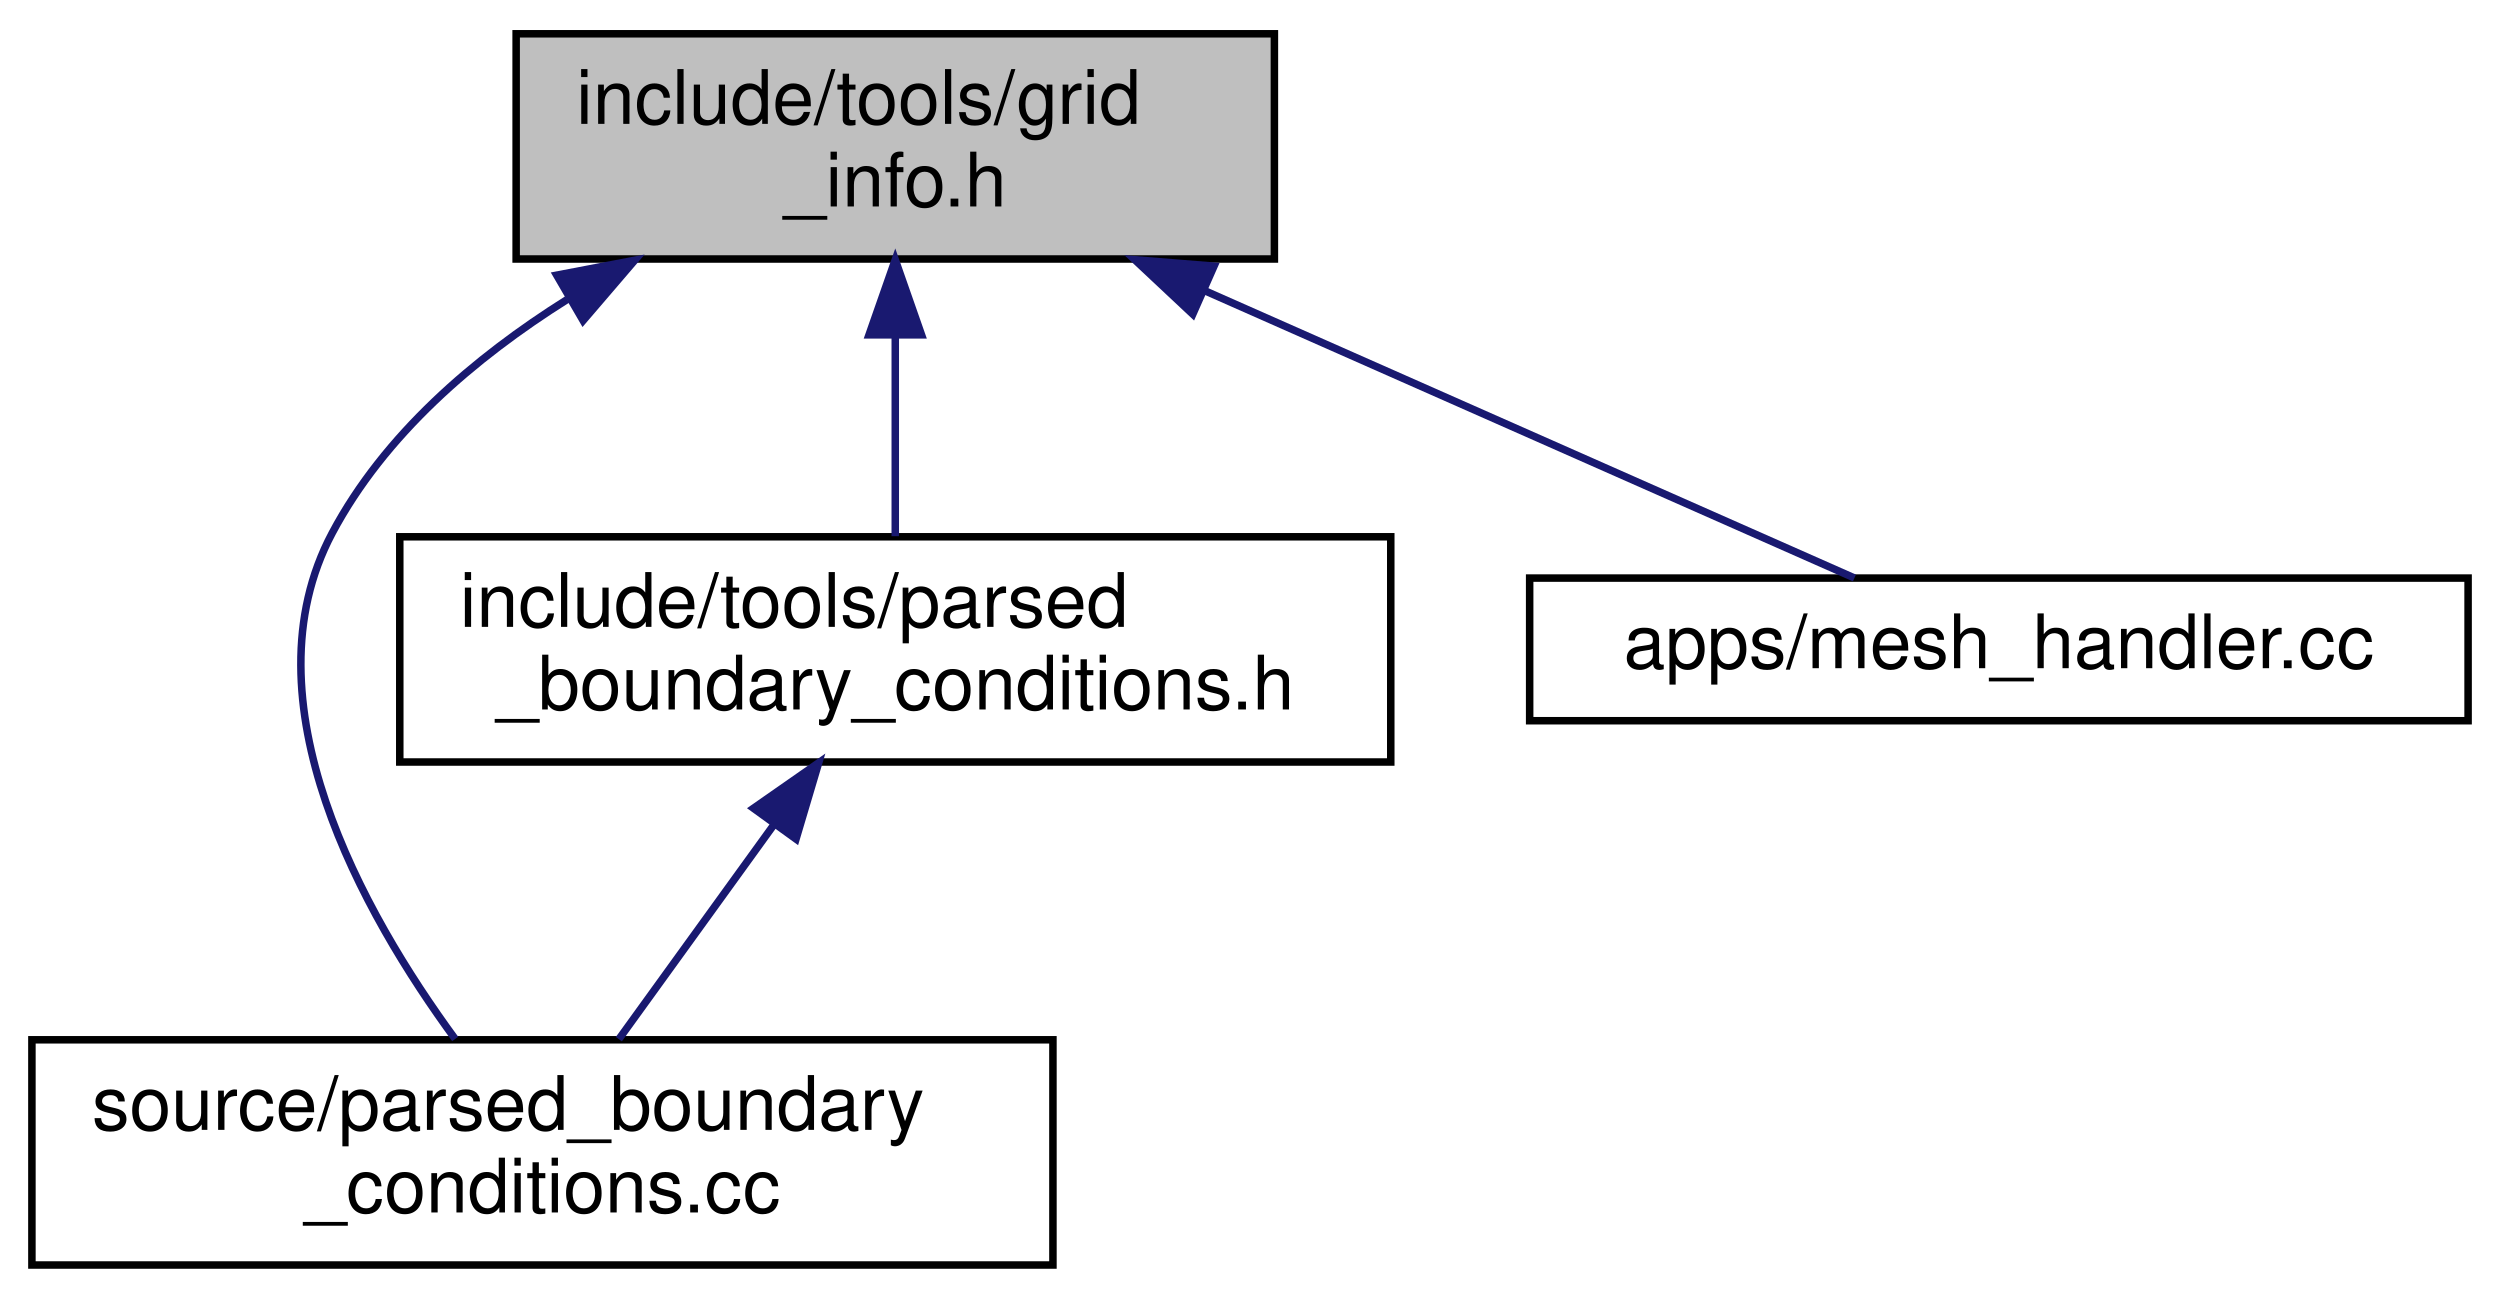
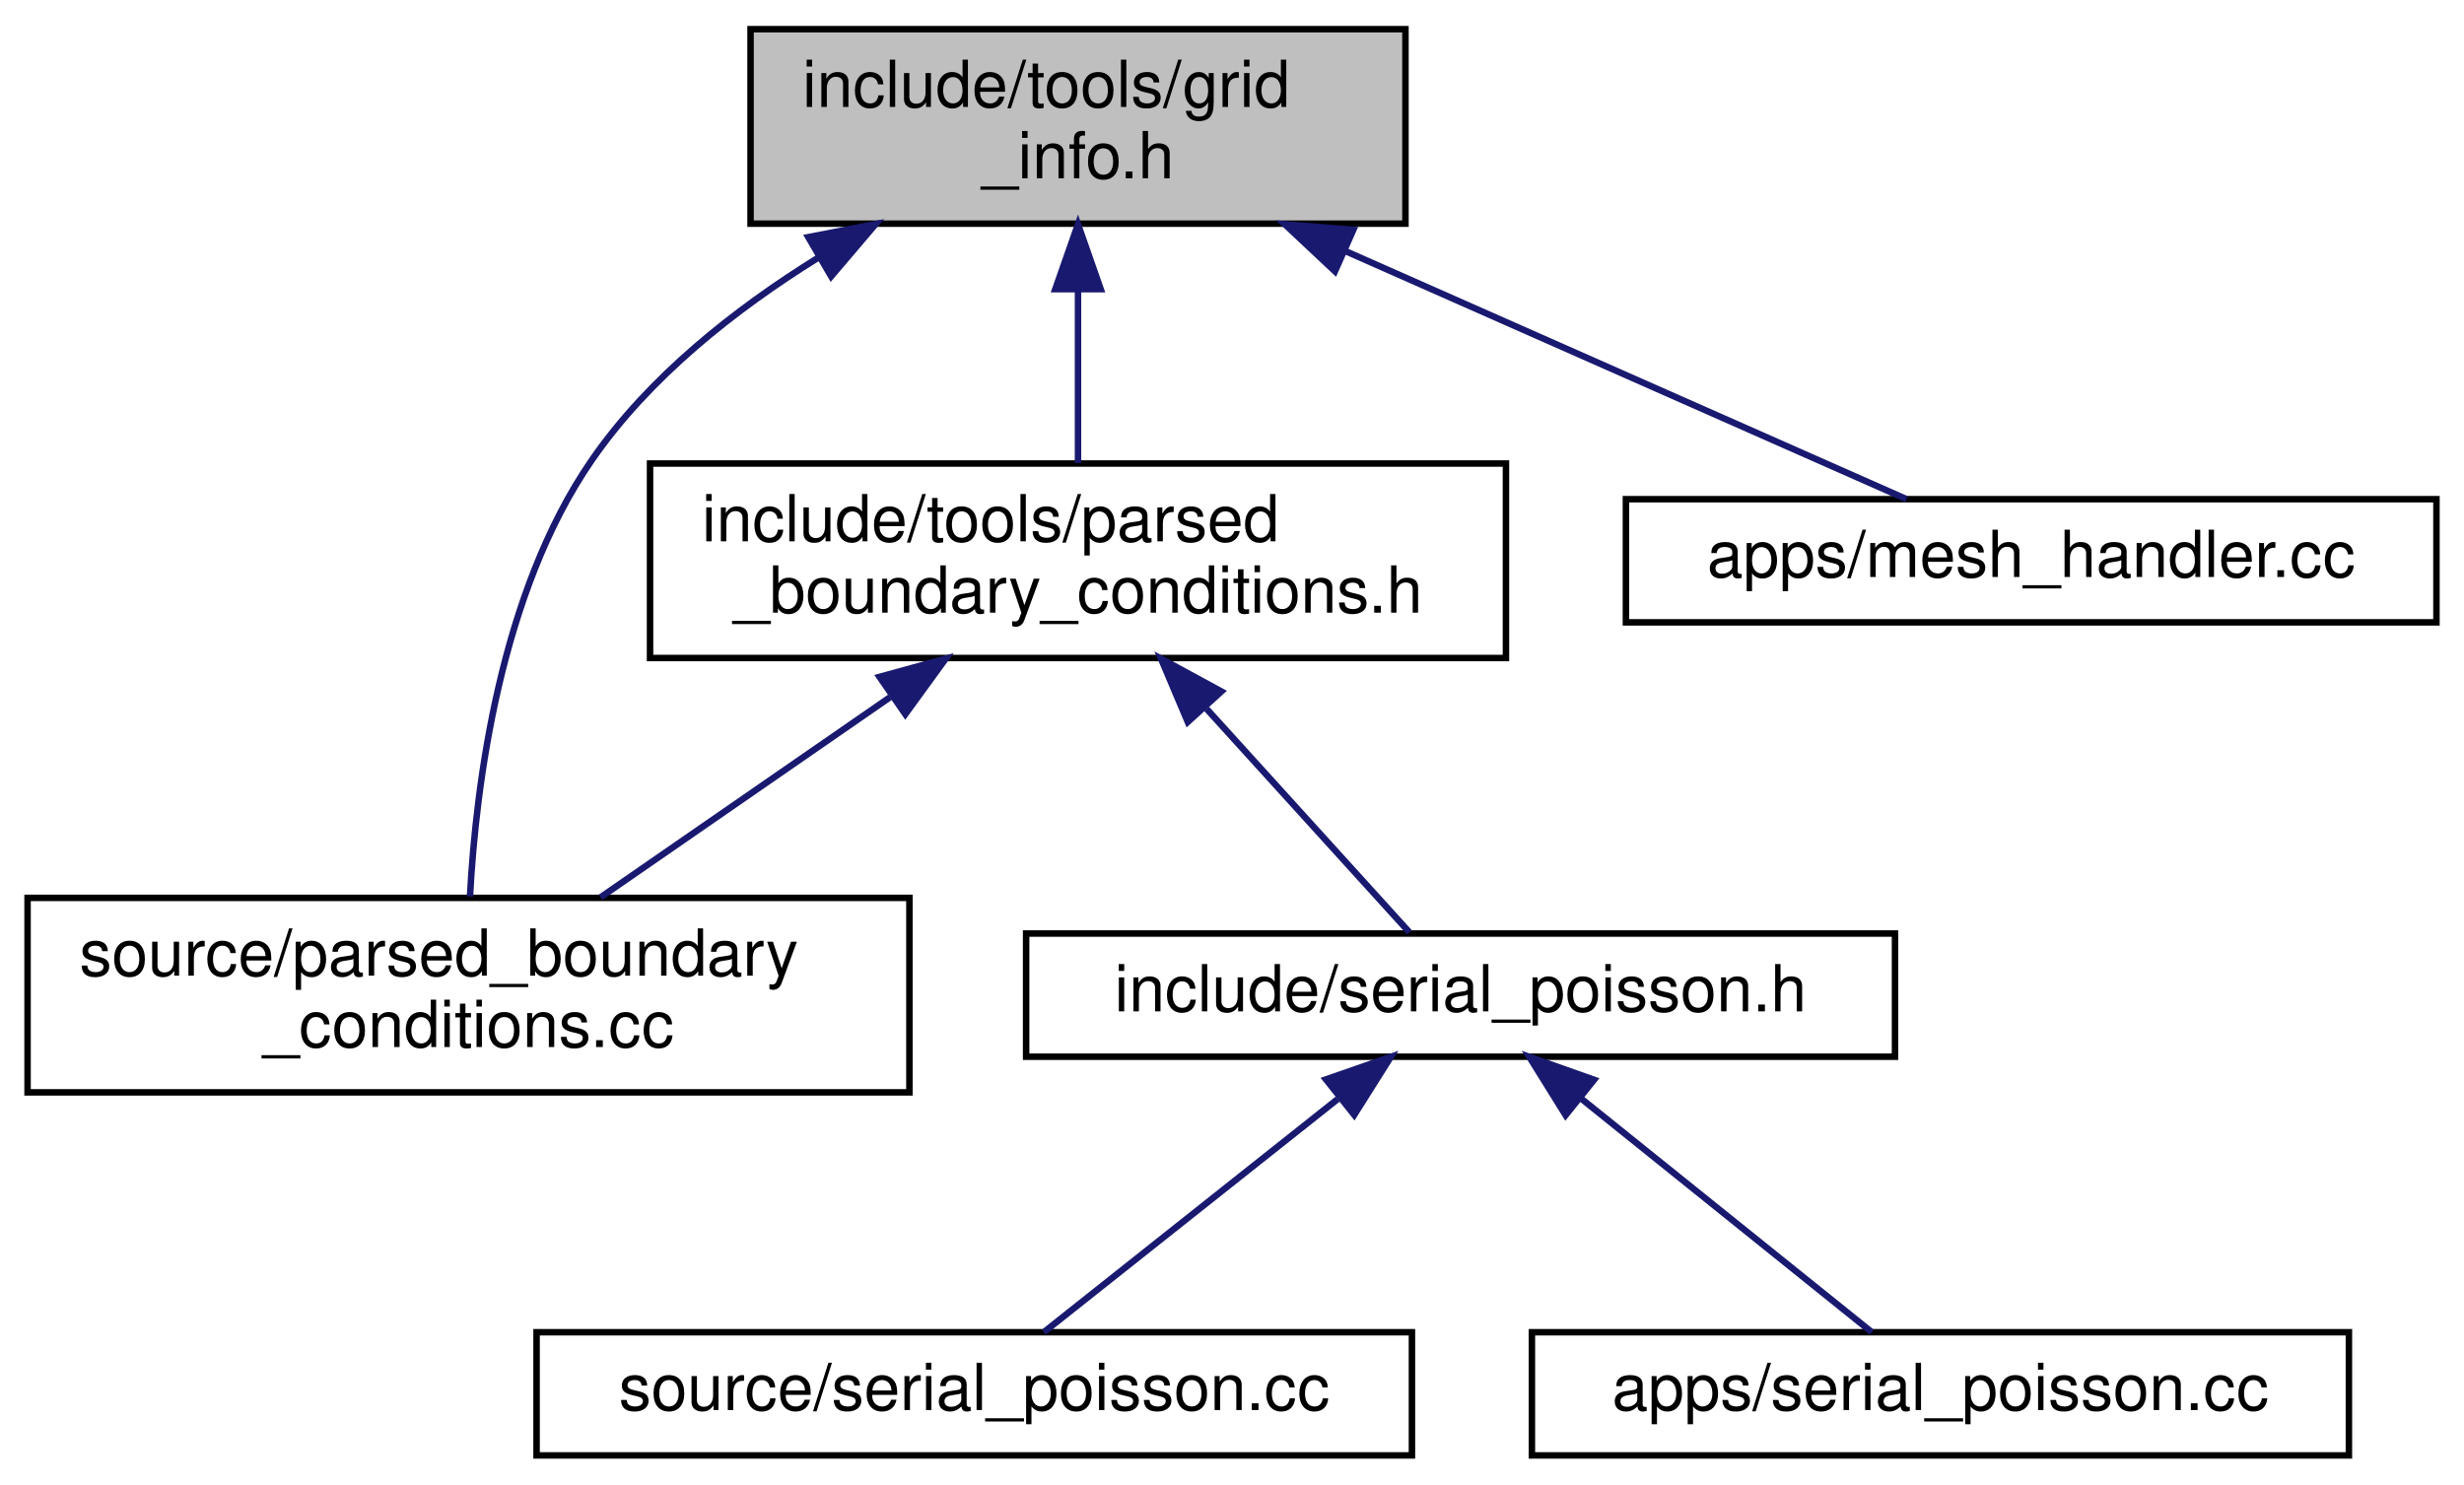
- <svg xmlns="http://www.w3.org/2000/svg" xmlns:xlink="http://www.w3.org/1999/xlink" width="333pt" height="173pt" viewBox="0.00 0.00 332.50 173.00">
-   <g id="graph0" class="graph" transform="scale(1 1) rotate(0) translate(4 169)">
+ <svg xmlns="http://www.w3.org/2000/svg" xmlns:xlink="http://www.w3.org/1999/xlink" width="380pt" height="229pt" viewBox="0.00 0.00 379.50 229.00">
+   <g id="graph0" class="graph" transform="scale(1 1) rotate(0) translate(4 225)">
    <g id="node1" class="node">
      <g id="a_node1">
        <a xlink:title=" ">
-           <polygon fill="#bfbfbf" stroke="black" points="64.5,-134.5 64.5,-164.5 165.5,-164.5 165.5,-134.5 64.5,-134.5" />
-           <text text-anchor="start" x="72.5" y="-152.5" font-family="Helvetica,sans-Serif" font-size="10.00">include/tools/grid</text>
-           <text text-anchor="middle" x="115" y="-141.5" font-family="Helvetica,sans-Serif" font-size="10.00">_info.h</text>
+           <polygon fill="#bfbfbf" stroke="black" points="111.5,-190.5 111.5,-220.5 212.5,-220.5 212.5,-190.5 111.5,-190.5" />
+           <text text-anchor="start" x="119.5" y="-208.5" font-family="Helvetica,sans-Serif" font-size="10.00">include/tools/grid</text>
+           <text text-anchor="middle" x="162" y="-197.5" font-family="Helvetica,sans-Serif" font-size="10.00">_info.h</text>
        </a>
      </g>
    </g>
    <g id="node2" class="node">
      <g id="a_node2">
        <a xlink:href="parsed__boundary__conditions_8cc.html" target="_top" xlink:title=" ">
-           <polygon fill="none" stroke="black" points="0,-0.5 0,-30.5 136,-30.5 136,-0.5 0,-0.5" />
-           <text text-anchor="start" x="8" y="-18.5" font-family="Helvetica,sans-Serif" font-size="10.00">source/parsed_boundary</text>
-           <text text-anchor="middle" x="68" y="-7.5" font-family="Helvetica,sans-Serif" font-size="10.00">_conditions.cc</text>
+           <polygon fill="none" stroke="black" points="0,-56.5 0,-86.5 136,-86.5 136,-56.5 0,-56.5" />
+           <text text-anchor="start" x="8" y="-74.5" font-family="Helvetica,sans-Serif" font-size="10.00">source/parsed_boundary</text>
+           <text text-anchor="middle" x="68" y="-63.5" font-family="Helvetica,sans-Serif" font-size="10.00">_conditions.cc</text>
        </a>
      </g>
    </g>
    <g id="edge1" class="edge">
-       <path fill="none" stroke="midnightblue" d="M71.3,-129.11C58.92,-121.33 46.94,-111.05 40,-98 28.12,-75.68 44.13,-47.31 56.38,-30.61" />
-       <polygon fill="midnightblue" stroke="midnightblue" points="69.9,-132.35 80.31,-134.34 73.42,-126.3 69.9,-132.35" />
+       <path fill="none" stroke="midnightblue" d="M121.98,-185.28C109.07,-177.27 95.83,-166.81 87,-154 72.9,-133.55 69.16,-104.05 68.23,-86.72" />
+       <polygon fill="midnightblue" stroke="midnightblue" points="120.4,-188.42 130.8,-190.44 123.93,-182.37 120.4,-188.42" />
    </g>
    <g id="node3" class="node">
      <g id="a_node3">
        <a xlink:href="parsed__boundary__conditions_8h.html" target="_top" xlink:title=" ">
-           <polygon fill="none" stroke="black" points="49,-67.5 49,-97.5 181,-97.5 181,-67.5 49,-67.5" />
-           <text text-anchor="start" x="57" y="-85.5" font-family="Helvetica,sans-Serif" font-size="10.00">include/tools/parsed</text>
-           <text text-anchor="middle" x="115" y="-74.5" font-family="Helvetica,sans-Serif" font-size="10.00">_boundary_conditions.h</text>
+           <polygon fill="none" stroke="black" points="96,-123.5 96,-153.5 228,-153.5 228,-123.5 96,-123.5" />
+           <text text-anchor="start" x="104" y="-141.5" font-family="Helvetica,sans-Serif" font-size="10.00">include/tools/parsed</text>
+           <text text-anchor="middle" x="162" y="-130.5" font-family="Helvetica,sans-Serif" font-size="10.00">_boundary_conditions.h</text>
        </a>
      </g>
    </g>
    <g id="edge2" class="edge">
-       <path fill="none" stroke="midnightblue" d="M115,-124.11C115,-115.15 115,-105.32 115,-97.58" />
-       <polygon fill="midnightblue" stroke="midnightblue" points="111.5,-124.4 115,-134.4 118.5,-124.4 111.5,-124.4" />
+       <path fill="none" stroke="midnightblue" d="M162,-180.11C162,-171.15 162,-161.32 162,-153.58" />
+       <polygon fill="midnightblue" stroke="midnightblue" points="158.5,-180.4 162,-190.4 165.5,-180.4 158.5,-180.4" />
+     </g>
+     <g id="node7" class="node">
+       <g id="a_node7">
+         <a xlink:href="mesh__handler_8cc.html" target="_top" xlink:title=" ">
+           <polygon fill="none" stroke="black" points="246.5,-129 246.5,-148 371.5,-148 371.5,-129 246.5,-129" />
+           <text text-anchor="middle" x="309" y="-136" font-family="Helvetica,sans-Serif" font-size="10.00">apps/mesh_handler.cc</text>
+         </a>
+       </g>
+     </g>
+     <g id="edge7" class="edge">
+       <path fill="none" stroke="midnightblue" d="M203.17,-186.3C231.52,-173.76 267.88,-157.68 289.76,-148.01" />
+       <polygon fill="midnightblue" stroke="midnightblue" points="201.63,-183.15 193.9,-190.4 204.46,-189.55 201.63,-183.15" />
+     </g>
+     <g id="edge3" class="edge">
+       <path fill="none" stroke="midnightblue" d="M133.01,-117.45C118.55,-107.45 101.41,-95.6 88.36,-86.58" />
+       <polygon fill="midnightblue" stroke="midnightblue" points="131.39,-120.59 141.6,-123.4 135.37,-114.83 131.39,-120.59" />
    </g>
    <g id="node4" class="node">
      <g id="a_node4">
-         <a xlink:href="mesh__handler_8cc.html" target="_top" xlink:title=" ">
-           <polygon fill="none" stroke="black" points="199.5,-73 199.5,-92 324.5,-92 324.5,-73 199.5,-73" />
-           <text text-anchor="middle" x="262" y="-80" font-family="Helvetica,sans-Serif" font-size="10.00">apps/mesh_handler.cc</text>
+         <a xlink:href="serial__poisson_8h.html" target="_top" xlink:title=" ">
+           <polygon fill="none" stroke="black" points="154,-62 154,-81 288,-81 288,-62 154,-62" />
+           <text text-anchor="middle" x="221" y="-69" font-family="Helvetica,sans-Serif" font-size="10.00">include/serial_poisson.h</text>
        </a>
      </g>
    </g>
    <g id="edge4" class="edge">
-       <path fill="none" stroke="midnightblue" d="M156.17,-130.3C184.52,-117.76 220.88,-101.68 242.76,-92.01" />
-       <polygon fill="midnightblue" stroke="midnightblue" points="154.63,-127.15 146.9,-134.4 157.46,-133.55 154.63,-127.15" />
+       <path fill="none" stroke="midnightblue" d="M181.83,-115.66C192.53,-103.86 205.15,-89.97 213.11,-81.19" />
+       <polygon fill="midnightblue" stroke="midnightblue" points="178.93,-113.64 174.8,-123.4 184.11,-118.34 178.93,-113.64" />
    </g>
-     <g id="edge3" class="edge">
-       <path fill="none" stroke="midnightblue" d="M98.84,-59.16C91.99,-49.68 84.21,-38.92 78.18,-30.58" />
-       <polygon fill="midnightblue" stroke="midnightblue" points="96.11,-61.34 104.8,-67.4 101.78,-57.24 96.11,-61.34" />
+     <g id="node5" class="node">
+       <g id="a_node5">
+         <a xlink:href="source_2serial__poisson_8cc.html" target="_top" xlink:title=" ">
+           <polygon fill="none" stroke="black" points="78.5,-0.5 78.5,-19.5 213.5,-19.5 213.5,-0.5 78.5,-0.5" />
+           <text text-anchor="middle" x="146" y="-7.5" font-family="Helvetica,sans-Serif" font-size="10.00">source/serial_poisson.cc</text>
+         </a>
+       </g>
+     </g>
+     <g id="edge5" class="edge">
+       <path fill="none" stroke="midnightblue" d="M202.06,-55.47C187.71,-44.09 168.52,-28.87 156.73,-19.51" />
+       <polygon fill="midnightblue" stroke="midnightblue" points="200.24,-58.5 210.25,-61.98 204.6,-53.02 200.24,-58.5" />
+     </g>
+     <g id="node6" class="node">
+       <g id="a_node6">
+         <a xlink:href="apps_2serial__poisson_8cc.html" target="_top" xlink:title=" ">
+           <polygon fill="none" stroke="black" points="232,-0.5 232,-19.5 358,-19.5 358,-0.5 232,-0.5" />
+           <text text-anchor="middle" x="295" y="-7.5" font-family="Helvetica,sans-Serif" font-size="10.00">apps/serial_poisson.cc</text>
+         </a>
+       </g>
+     </g>
+     <g id="edge6" class="edge">
+       <path fill="none" stroke="midnightblue" d="M239.69,-55.47C253.84,-44.09 272.78,-28.87 284.42,-19.51" />
+       <polygon fill="midnightblue" stroke="midnightblue" points="237.2,-52.98 231.6,-61.98 241.59,-58.44 237.2,-52.98" />
    </g>
  </g>
</svg>
